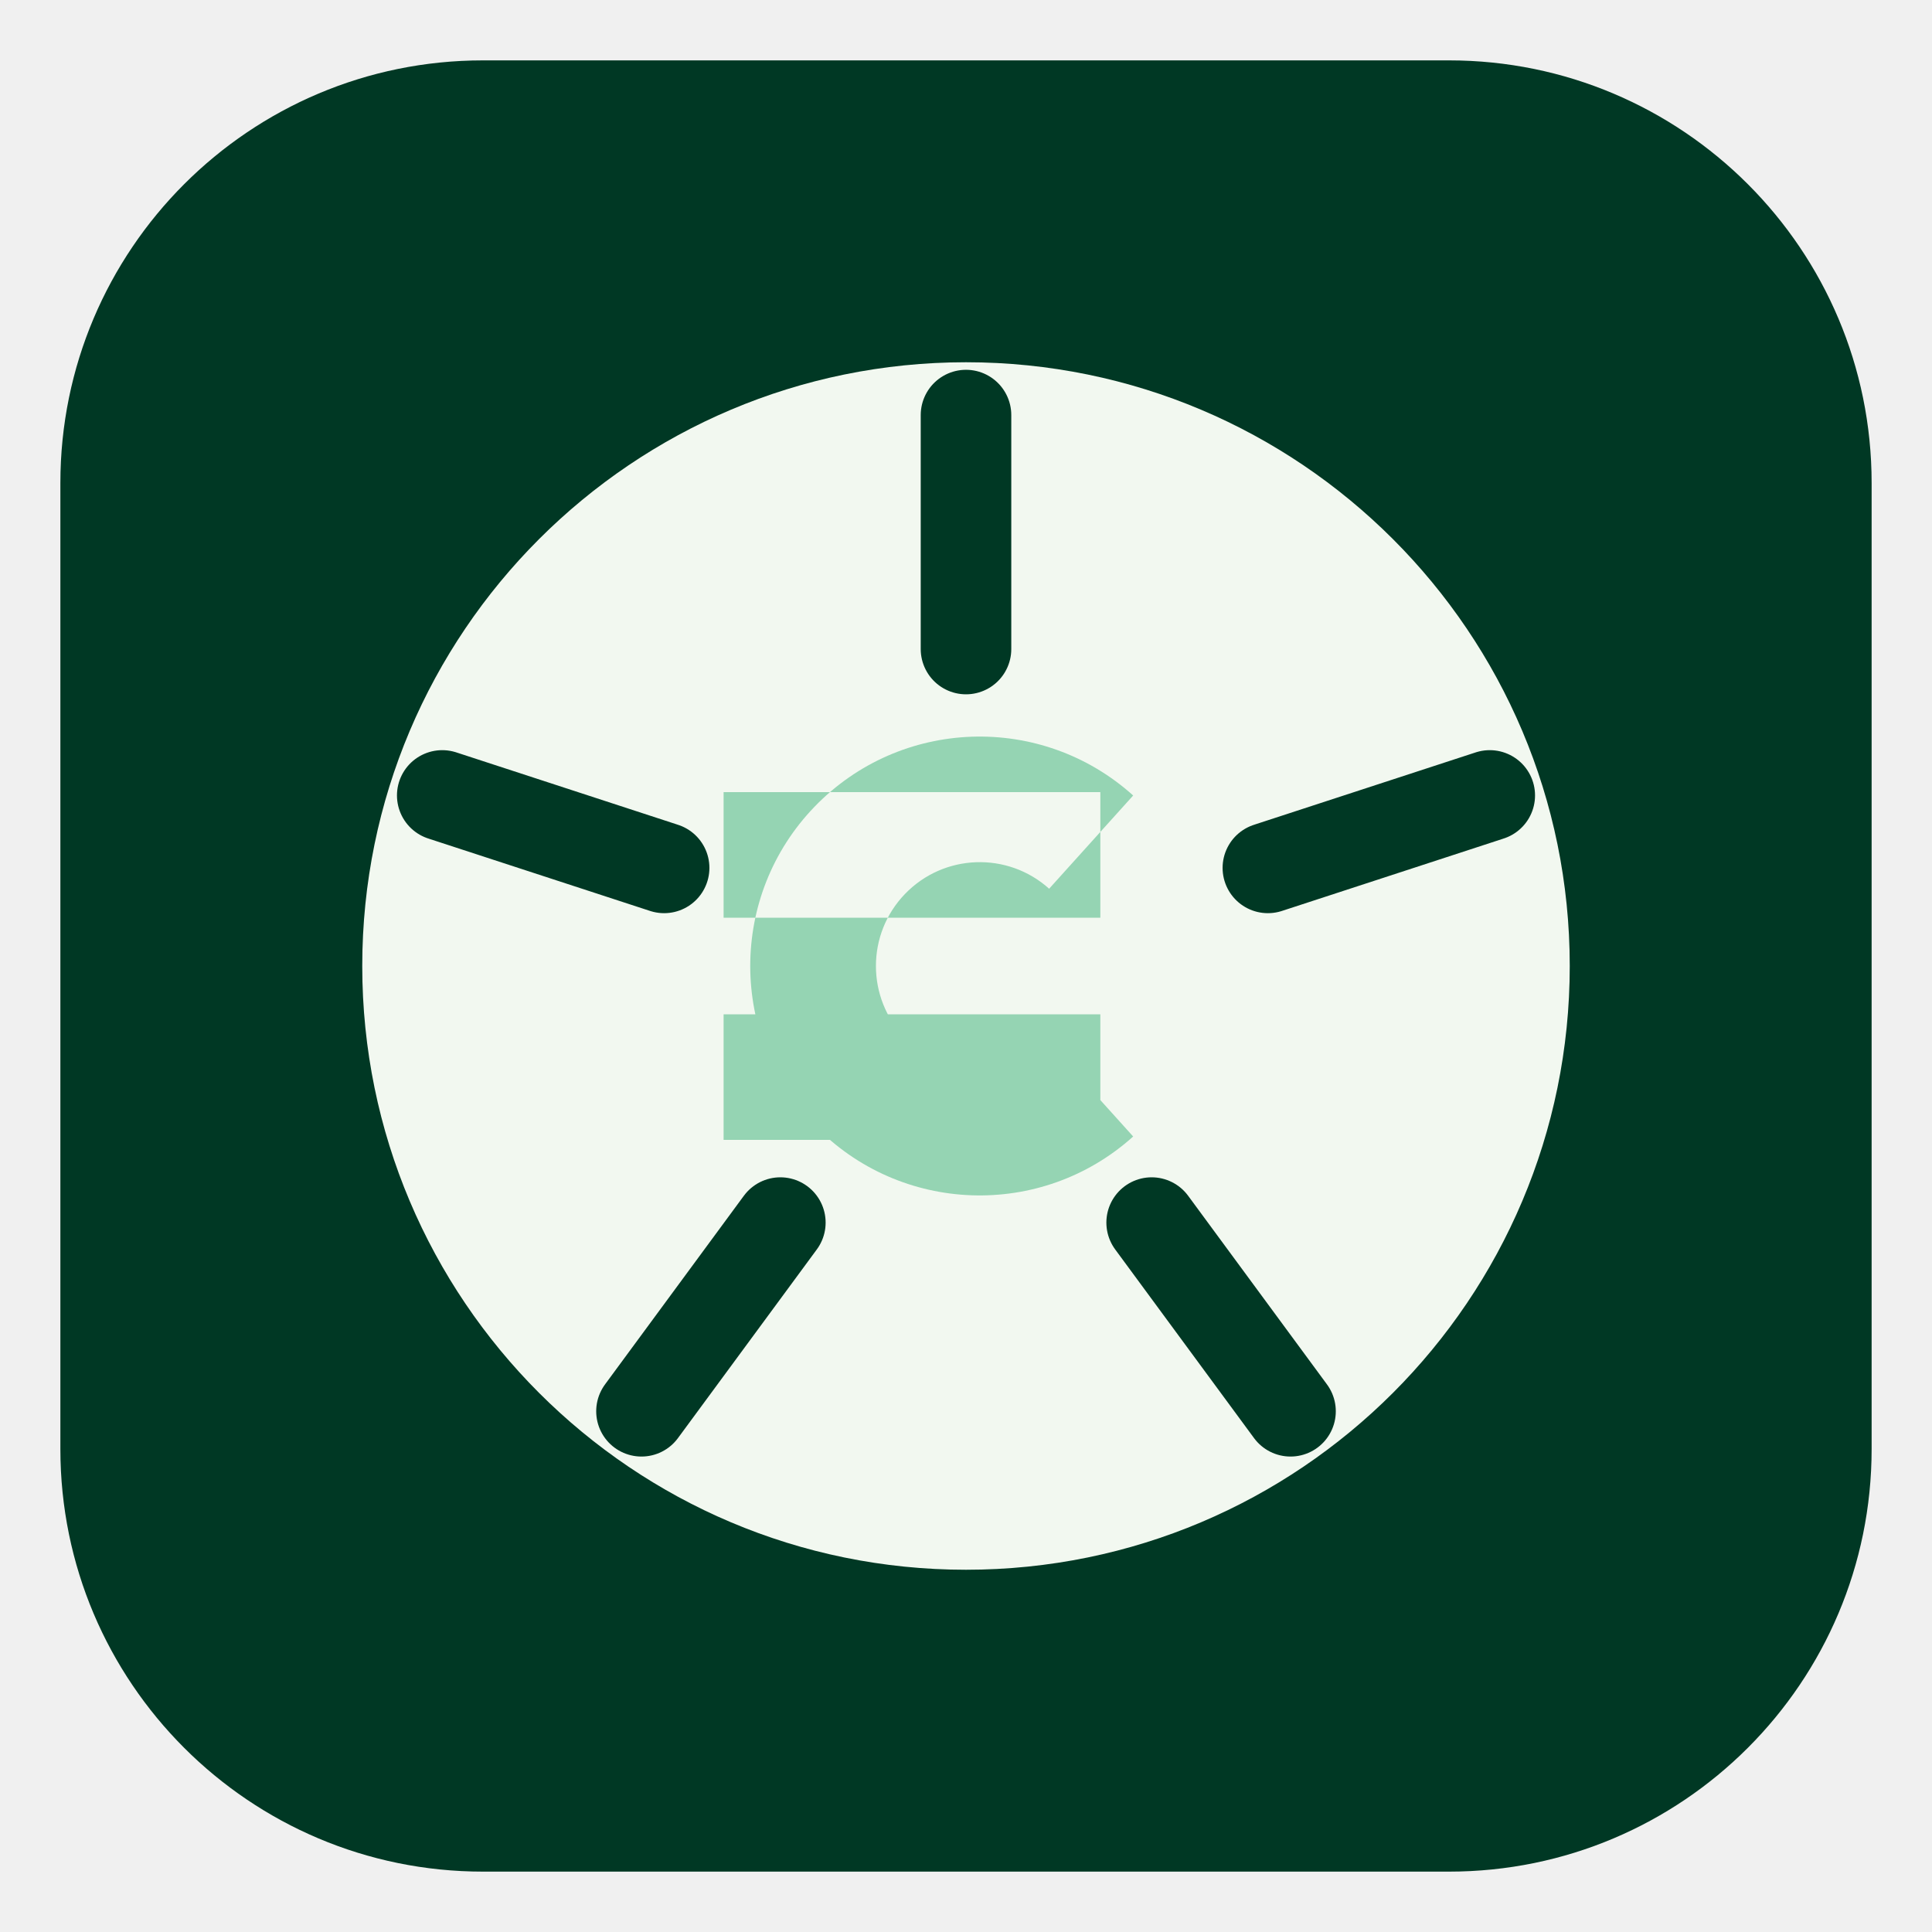
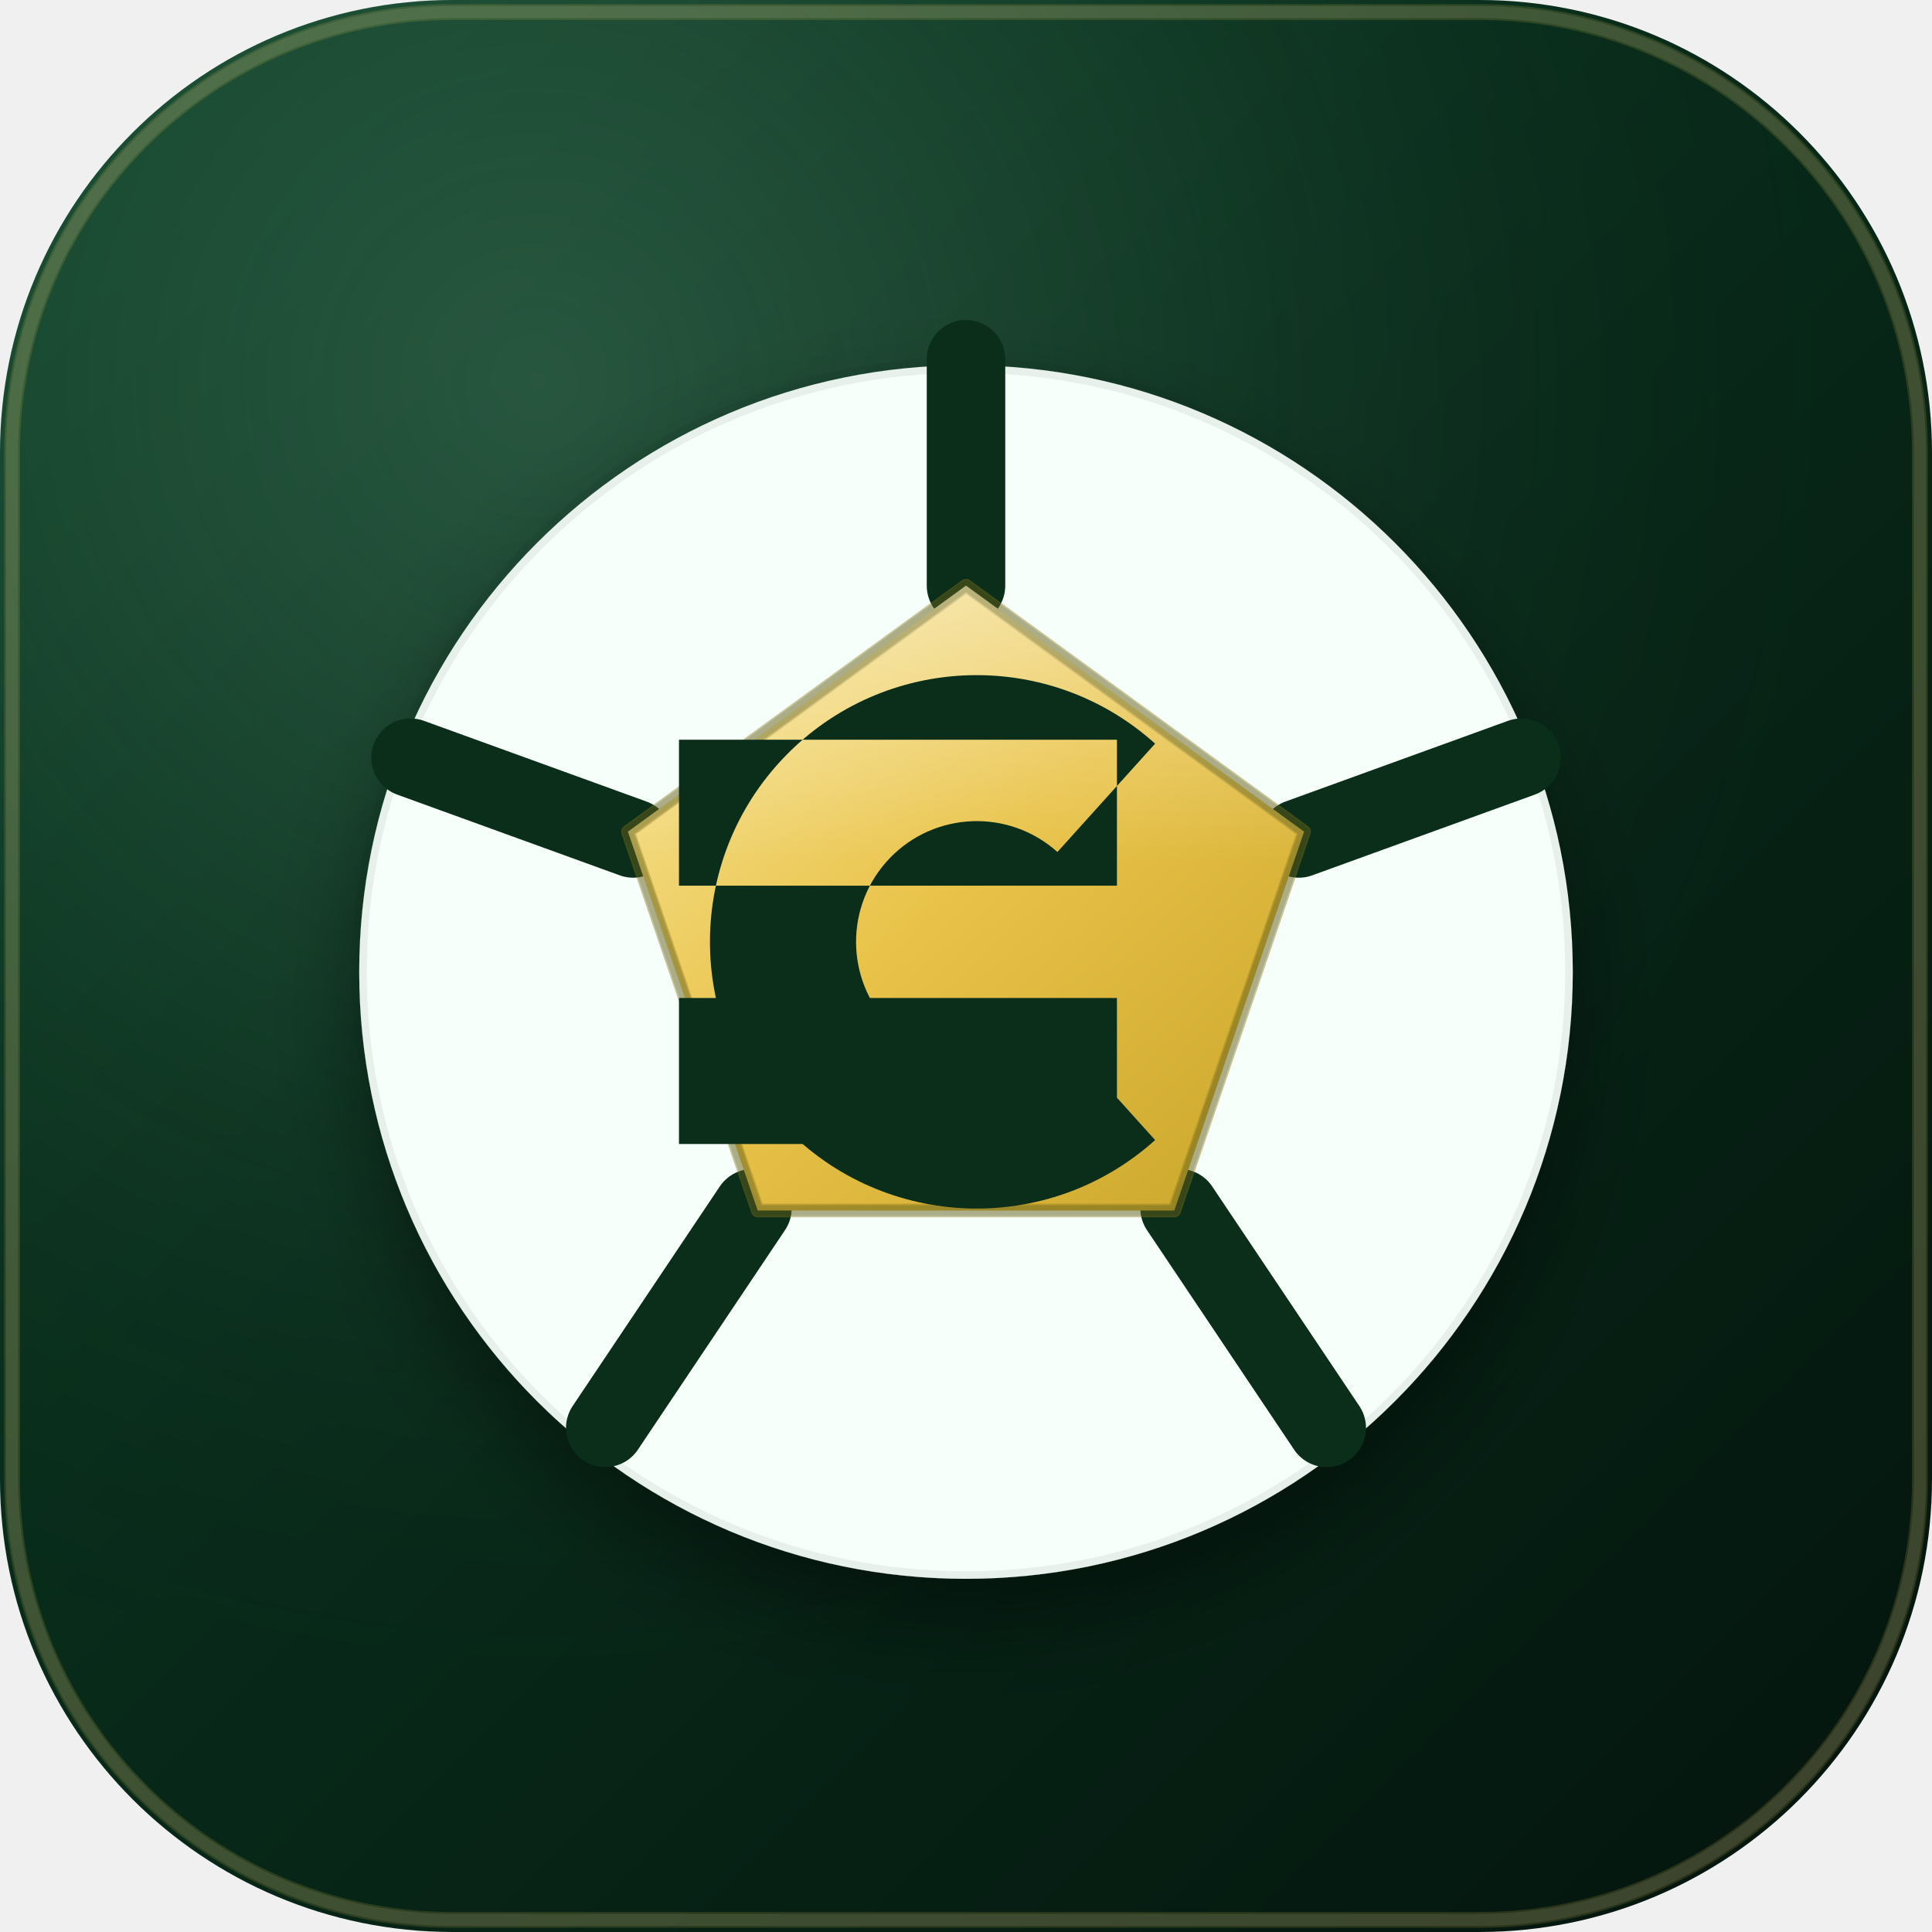
<svg xmlns="http://www.w3.org/2000/svg" width="128" height="128" viewBox="0 0 128 128">
-   <rect x="4" y="4" width="120" height="120" rx="28" fill="#003824" />
-   <circle cx="64" cy="64" r="40" fill="#F2F8F0" />
-   <g stroke="#003824" stroke-width="6" stroke-linecap="round">
-     <line x1="64" y1="43" x2="64" y2="27.5" />
-     <line x1="84" y1="57.5" x2="98.7" y2="52.7" />
-     <line x1="76.3" y1="81" x2="85.5" y2="93.5" />
-     <line x1="51.7" y1="81" x2="42.5" y2="93.5" />
-     <line x1="44" y1="57.5" x2="29.3" y2="52.7" />
+   <defs>
+     <linearGradient id="cb-bg" x1="0%" y1="0%" x2="100%" y2="100%">
+       <stop offset="0%" stop-color="#0b3d24" />
+       <stop offset="100%" stop-color="#04140d" />
+     </linearGradient>
+     <radialGradient id="cb-hl" cx="28%" cy="20%" r="72%">
+       <stop offset="0%" stop-color="#95d4b3" stop-opacity="0.22" />
+       <stop offset="54%" stop-color="#95d4b3" stop-opacity="0.06" />
+       <stop offset="100%" stop-color="transparent" stop-opacity="0" />
+     </radialGradient>
+     <linearGradient id="cb-gold" x1="0%" y1="0%" x2="100%" y2="100%">
+       <stop offset="0%" stop-color="#f9e8a0" />
+       <stop offset="48%" stop-color="#e9c349" />
+       <stop offset="100%" stop-color="#c9a52a" />
+     </linearGradient>
+     <linearGradient id="cb-gold-hi" x1="0%" y1="0%" x2="0%" y2="100%">
+       <stop offset="0%" stop-color="white" stop-opacity="0.38" />
+       <stop offset="44%" stop-color="white" stop-opacity="0" />
+     </linearGradient>
+     <filter id="cb-sh" x="-30%" y="-30%" width="160%" height="160%">
+       <feDropShadow dx="0" dy="2.8" stdDeviation="3.0" flood-color="#000" flood-opacity="0.42" />
+     </filter>
+   </defs>
+   <rect x="0" y="0" width="128" height="128" rx="30" fill="url(#cb-bg)" />
+   <rect x="0" y="0" width="128" height="128" rx="30" fill="url(#cb-hl)" />
+   <rect x="0.8" y="0.8" width="126.4" height="126.4" rx="29.2" fill="none" stroke="#e9c349" stroke-opacity="0.16" stroke-width="1.05" />
+   <rect x="0.8" y="0.8" width="126.4" height="126.4" rx="29.2" fill="none" stroke="white" stroke-opacity="0.09" stroke-width="0.8" />
+   <circle cx="64" cy="64.4" r="40.2" fill="#f7fffa" filter="url(#cb-sh)" />
+   <circle cx="64" cy="64.4" r="40.2" fill="none" stroke="#0a1e14" stroke-opacity="0.07" stroke-width="1" />
+   <g stroke="#0a2e1a" stroke-width="5.2" stroke-linecap="round">
+     <line x1="64" y1="38.8" x2="64" y2="23.8" />
+     <line x1="86.05" y1="55.55" x2="100.8" y2="50.2" />
+     <line x1="78.15" y1="80.05" x2="87.9" y2="94.6" />
+     <line x1="49.85" y1="80.05" x2="40.1" y2="94.6" />
+     <line x1="41.95" y1="55.55" x2="27.2" y2="50.2" />
  </g>
-   <path transform="translate(64.9,64) scale(1.6)" fill="#95d4b3" d="M 6.36 -7.06 A 9.5 9.5 0 1 0 6.36 7.06 L 2.88 3.20 A 4.3 4.3 0 1 1 2.88 -3.20 Z M -10.6 -7.2 H 5 V -2 H -10.6 Z M -10.6 7.2 H 5 V 2 H -10.6 Z" />
+   <polygon points="64,38.8 41.6,55.1 50.2,80.2 77.8,80.2 86.4,55.1" fill="url(#cb-gold)" stroke="#8a7518" stroke-opacity="0.42" stroke-width="0.9" stroke-linejoin="round" />
+   <polygon points="64,38.8 41.6,55.1 50.2,80.2 77.8,80.2 86.4,55.1" fill="url(#cb-gold-hi)" />
+   <polygon points="64,38.8 41.6,55.1 50.2,80.2 77.8,80.2 86.4,55.1" fill="none" stroke="#0a2e1a" stroke-opacity="0.16" stroke-width="0.7" stroke-linejoin="round" />
+   <g transform="translate(64.7, 62.4) scale(1.86)">
+     <path fill="#0a2e1a" d="M 6.36 -7.06 A 9.5 9.5 0 1 0 6.36 7.06 L 2.88 3.20 A 4.3 4.3 0 1 1 2.88 -3.20 Z M -10.6 -7.2 H 5 V -2 H -10.6 Z M -10.6 7.2 H 5 V 2 H -10.6 Z" />
+   </g>
</svg>
